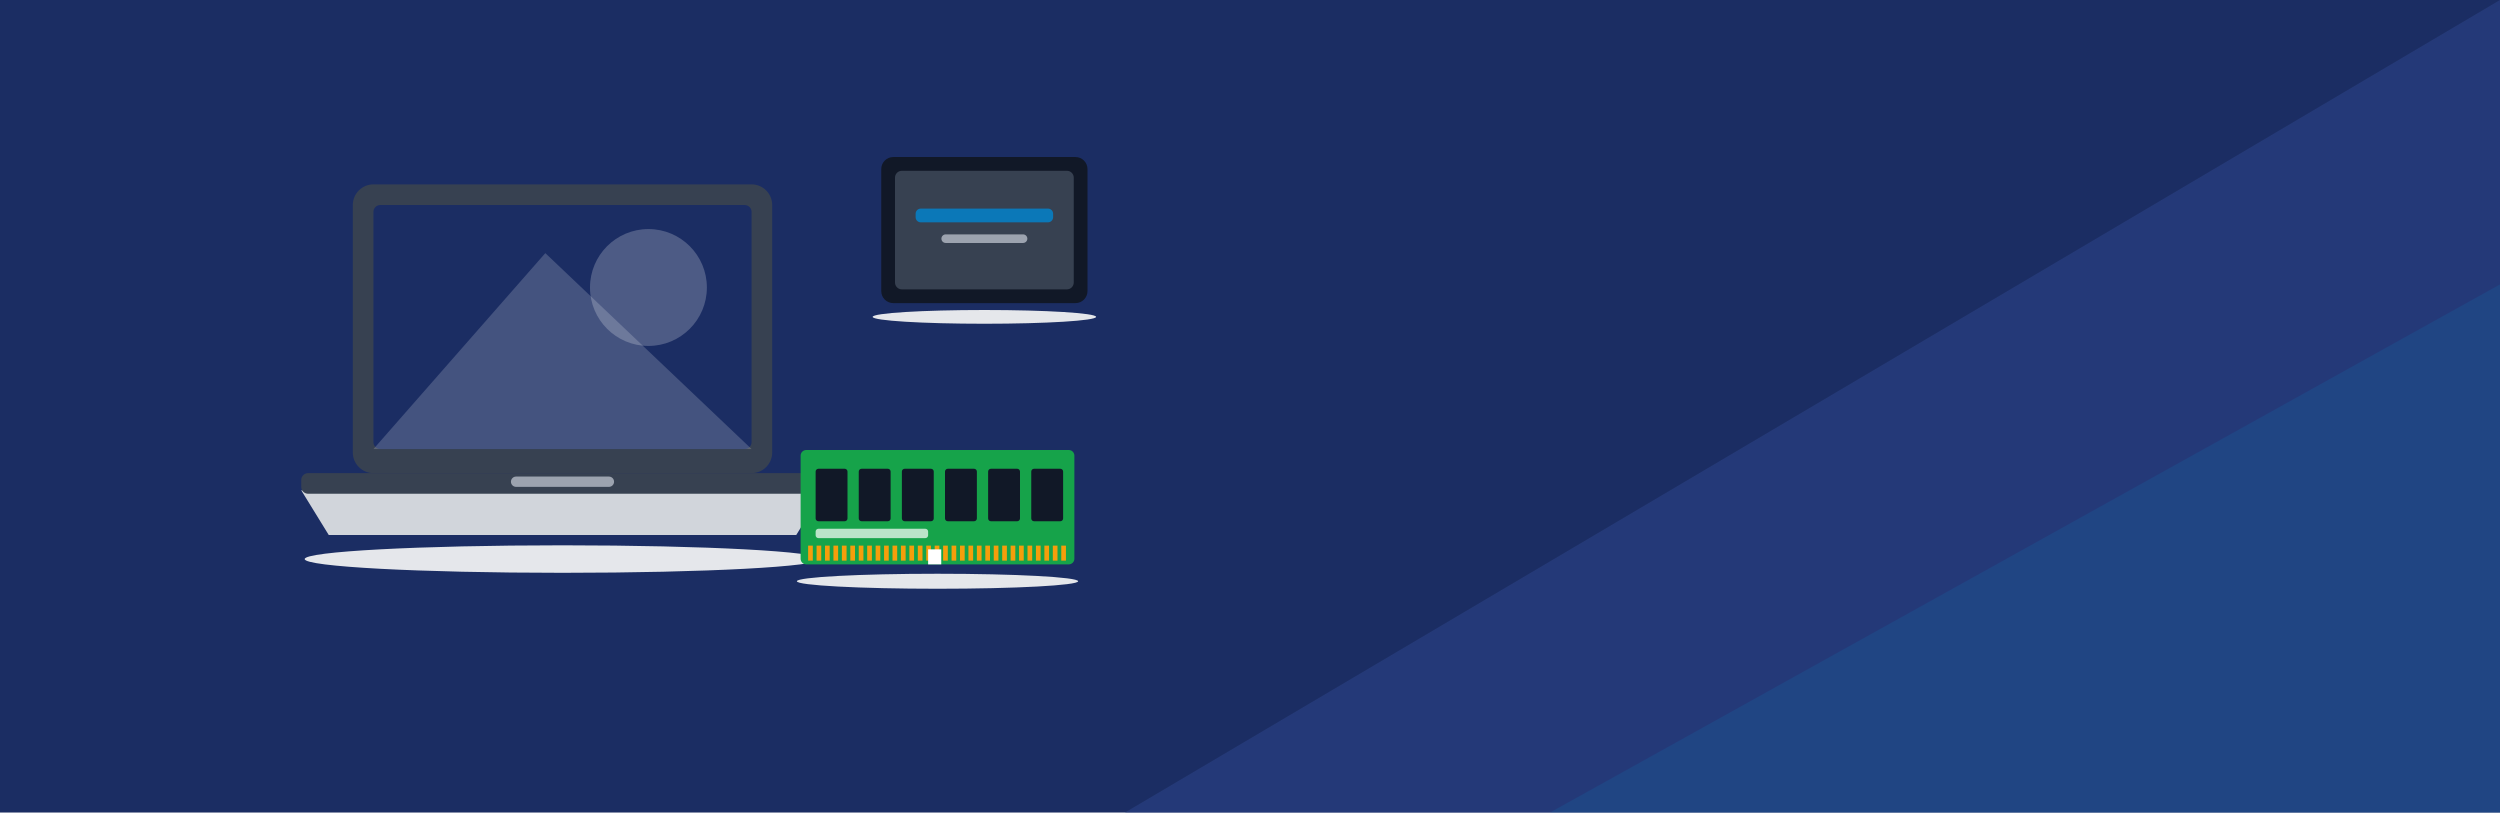
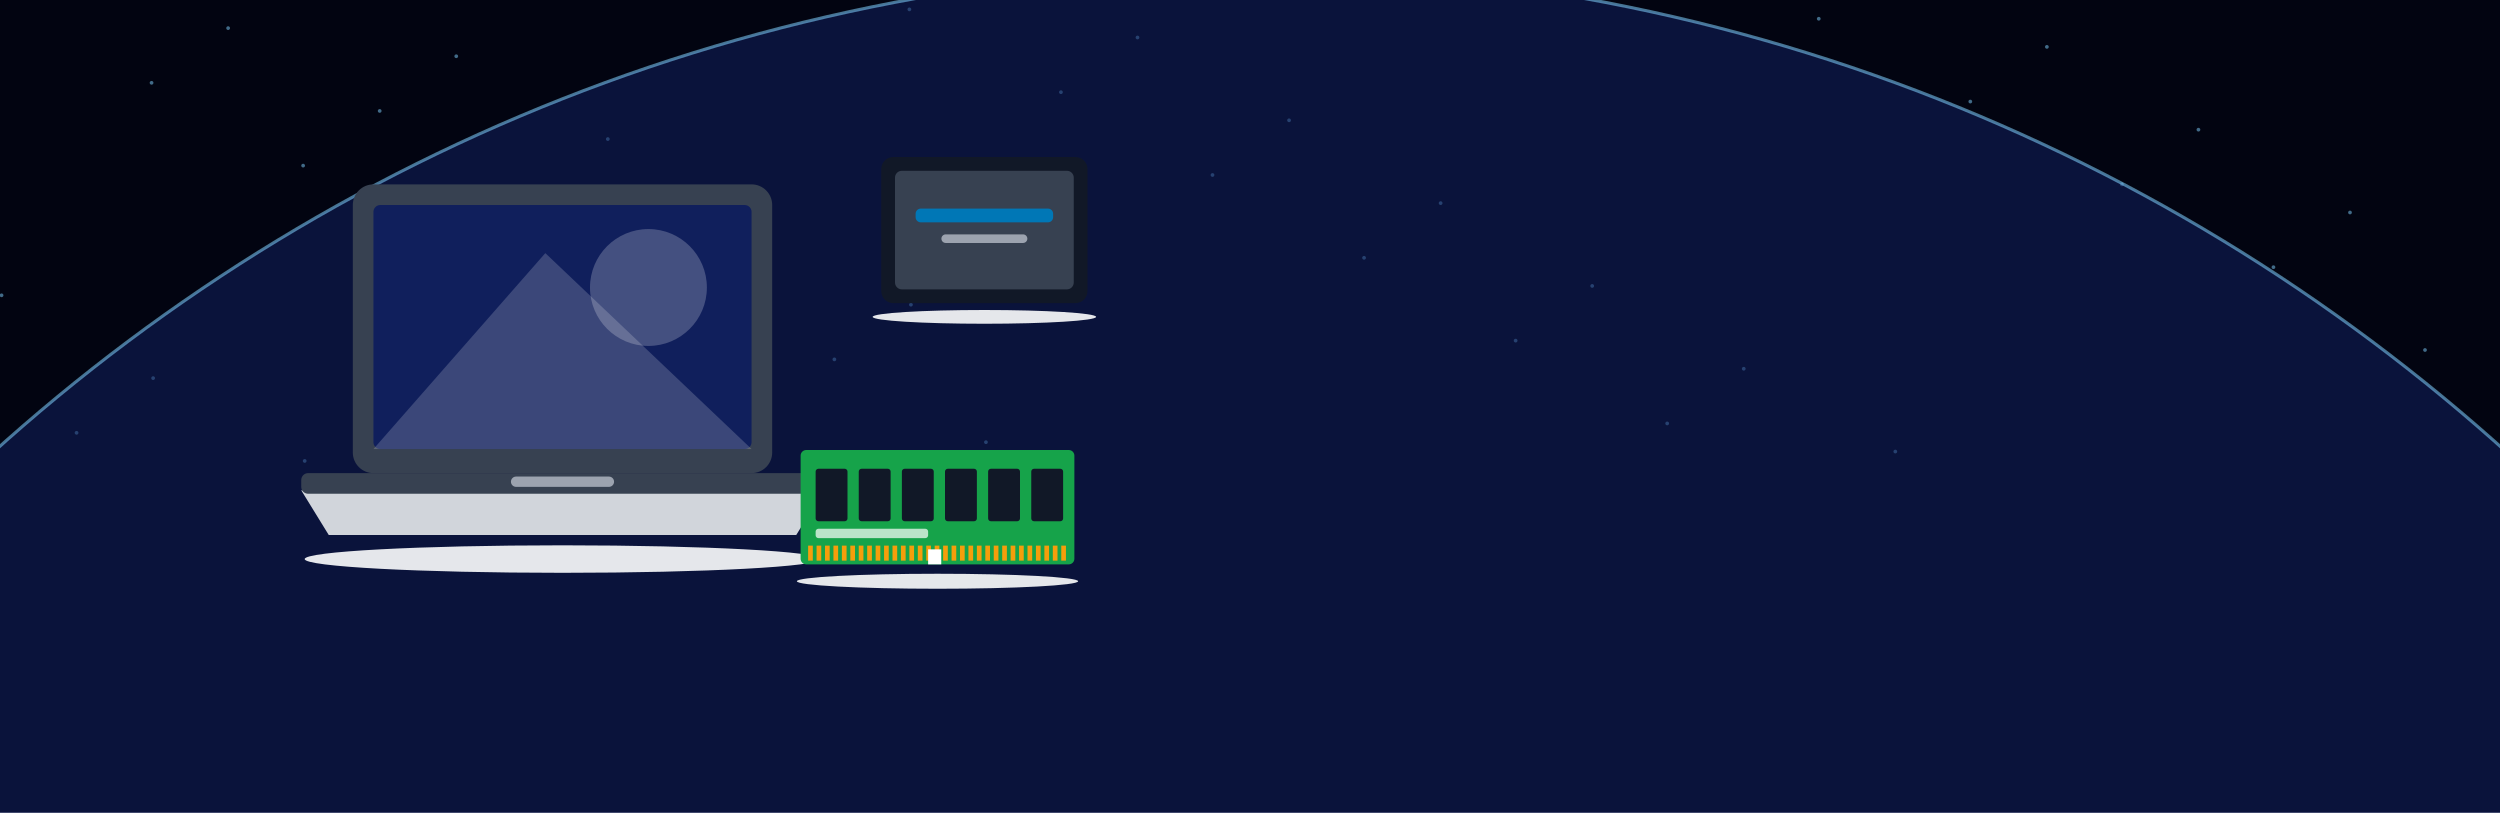
<svg xmlns="http://www.w3.org/2000/svg" viewBox="0 0 1600 520" width="1600" height="520">
-   <rect width="1600" height="520" fill="#1b2d63" />
-   <path d="M720.0 520L1600 0V520z" fill="#2c4489" opacity=".55" />
-   <path d="M992.0 520L1600 182.0V520z" fill="#0b78b8" opacity=".18" />
+   <rect width="1600" height="520" fill="#020411" />
+   <circle cx="97" cy="53" r="1.2" fill="#80d1ff" opacity=".5" />
+   <circle cx="194" cy="106" r="1.2" fill="#80d1ff" opacity=".5" />
+   <circle cx="291" cy="159" r="1.2" fill="#80d1ff" opacity=".5" />
+   <circle cx="388" cy="212" r="1.2" fill="#80d1ff" opacity=".5" />
+   <circle cx="485" cy="265" r="1.2" fill="#80d1ff" opacity=".5" />
+   <circle cx="582" cy="6" r="1.2" fill="#80d1ff" opacity=".5" />
+   <circle cx="679" cy="59" r="1.2" fill="#80d1ff" opacity=".5" />
+   <circle cx="776" cy="112" r="1.2" fill="#80d1ff" opacity=".5" />
+   <circle cx="873" cy="165" r="1.2" fill="#80d1ff" opacity=".5" />
+   <circle cx="970" cy="218" r="1.2" fill="#80d1ff" opacity=".5" />
+   <circle cx="1067" cy="271" r="1.2" fill="#80d1ff" opacity=".5" />
+   <circle cx="1164" cy="12" r="1.2" fill="#80d1ff" opacity=".5" />
+   <circle cx="1261" cy="65" r="1.2" fill="#80d1ff" opacity=".5" />
+   <circle cx="1358" cy="118" r="1.2" fill="#80d1ff" opacity=".5" />
+   <circle cx="1455" cy="171" r="1.2" fill="#80d1ff" opacity=".5" />
+   <circle cx="1552" cy="224" r="1.2" fill="#80d1ff" opacity=".5" />
+   <circle cx="49" cy="277" r="1.2" fill="#80d1ff" opacity=".5" />
+   <circle cx="146" cy="18" r="1.2" fill="#80d1ff" opacity=".5" />
+   <circle cx="243" cy="71" r="1.2" fill="#80d1ff" opacity=".5" />
+   <circle cx="340" cy="124" r="1.2" fill="#80d1ff" opacity=".5" />
+   <circle cx="437" cy="177" r="1.2" fill="#80d1ff" opacity=".5" />
+   <circle cx="534" cy="230" r="1.2" fill="#80d1ff" opacity=".5" />
+   <circle cx="631" cy="283" r="1.2" fill="#80d1ff" opacity=".5" />
+   <circle cx="728" cy="24" r="1.2" fill="#80d1ff" opacity=".5" />
+   <circle cx="825" cy="77" r="1.2" fill="#80d1ff" opacity=".5" />
+   <circle cx="922" cy="130" r="1.2" fill="#80d1ff" opacity=".5" />
+   <circle cx="1019" cy="183" r="1.2" fill="#80d1ff" opacity=".5" />
+   <circle cx="1116" cy="236" r="1.2" fill="#80d1ff" opacity=".5" />
+   <circle cx="1213" cy="289" r="1.2" fill="#80d1ff" opacity=".5" />
+   <circle cx="1310" cy="30" r="1.2" fill="#80d1ff" opacity=".5" />
+   <circle cx="1407" cy="83" r="1.2" fill="#80d1ff" opacity=".5" />
+   <circle cx="1504" cy="136" r="1.2" fill="#80d1ff" opacity=".5" />
+   <circle cx="1" cy="189" r="1.2" fill="#80d1ff" opacity=".5" />
+   <circle cx="98" cy="242" r="1.2" fill="#80d1ff" opacity=".5" />
+   <circle cx="195" cy="295" r="1.2" fill="#80d1ff" opacity=".5" />
+   <circle cx="292" cy="36" r="1.2" fill="#80d1ff" opacity=".5" />
+   <circle cx="389" cy="89" r="1.2" fill="#80d1ff" opacity=".5" />
+   <circle cx="486" cy="142" r="1.2" fill="#80d1ff" opacity=".5" />
+   <circle cx="583" cy="195" r="1.2" fill="#80d1ff" opacity=".5" />
+   <circle cx="800.0" cy="1180.0" r="1200.0" fill="#101f5c" opacity=".55" />
+   <circle cx="800.0" cy="1180.0" r="1200.0" fill="none" stroke="#80d1ff" stroke-width="2" opacity=".55" />
  <g transform="translate(140 30) scale(1.1)">
    <rect x="78" y="80" width="244" height="168" rx="12" fill="#374151" />
-     <rect x="90" y="92" width="220" height="142" rx="4" fill="#1b2d63" />
+     <rect x="90" y="92" width="220" height="142" rx="4" fill="#101f5c" />
    <path d="M90 234 190 120l120 114z" fill="#ffffff" opacity=".18" />
    <circle cx="250" cy="140" r="34" fill="#ffffff" opacity=".22" />
    <path d="M48 258h304l-16 26H64z" fill="#d1d5db" />
    <rect x="48" y="248" width="304" height="12" rx="4" fill="#374151" />
    <rect x="170" y="250" width="60" height="6" rx="3" fill="#9ca3af" />
    <ellipse cx="200" cy="298" rx="150" ry="8" fill="#e5e7eb" />
  </g>
  <g transform="translate(480 210) scale(0.6)">
    <rect x="54" y="130" width="292" height="122" rx="6" fill="#16a34a" />
    <rect x="70" y="150" width="34" height="56" rx="3" fill="#111827" />
    <rect x="116" y="150" width="34" height="56" rx="3" fill="#111827" />
    <rect x="162" y="150" width="34" height="56" rx="3" fill="#111827" />
    <rect x="208" y="150" width="34" height="56" rx="3" fill="#111827" />
    <rect x="254" y="150" width="34" height="56" rx="3" fill="#111827" />
    <rect x="300" y="150" width="34" height="56" rx="3" fill="#111827" />
    <rect x="62" y="232" width="5" height="16" fill="#f59e0b" />
    <rect x="71" y="232" width="5" height="16" fill="#f59e0b" />
    <rect x="80" y="232" width="5" height="16" fill="#f59e0b" />
    <rect x="89" y="232" width="5" height="16" fill="#f59e0b" />
    <rect x="98" y="232" width="5" height="16" fill="#f59e0b" />
    <rect x="107" y="232" width="5" height="16" fill="#f59e0b" />
    <rect x="116" y="232" width="5" height="16" fill="#f59e0b" />
    <rect x="125" y="232" width="5" height="16" fill="#f59e0b" />
    <rect x="134" y="232" width="5" height="16" fill="#f59e0b" />
    <rect x="143" y="232" width="5" height="16" fill="#f59e0b" />
    <rect x="152" y="232" width="5" height="16" fill="#f59e0b" />
    <rect x="161" y="232" width="5" height="16" fill="#f59e0b" />
    <rect x="170" y="232" width="5" height="16" fill="#f59e0b" />
    <rect x="179" y="232" width="5" height="16" fill="#f59e0b" />
    <rect x="188" y="232" width="5" height="16" fill="#f59e0b" />
    <rect x="197" y="232" width="5" height="16" fill="#f59e0b" />
    <rect x="206" y="232" width="5" height="16" fill="#f59e0b" />
    <rect x="215" y="232" width="5" height="16" fill="#f59e0b" />
    <rect x="224" y="232" width="5" height="16" fill="#f59e0b" />
    <rect x="233" y="232" width="5" height="16" fill="#f59e0b" />
    <rect x="242" y="232" width="5" height="16" fill="#f59e0b" />
    <rect x="251" y="232" width="5" height="16" fill="#f59e0b" />
    <rect x="260" y="232" width="5" height="16" fill="#f59e0b" />
    <rect x="269" y="232" width="5" height="16" fill="#f59e0b" />
    <rect x="278" y="232" width="5" height="16" fill="#f59e0b" />
    <rect x="287" y="232" width="5" height="16" fill="#f59e0b" />
    <rect x="296" y="232" width="5" height="16" fill="#f59e0b" />
    <rect x="305" y="232" width="5" height="16" fill="#f59e0b" />
    <rect x="314" y="232" width="5" height="16" fill="#f59e0b" />
    <rect x="323" y="232" width="5" height="16" fill="#f59e0b" />
    <rect x="332" y="232" width="5" height="16" fill="#f59e0b" />
    <rect x="190" y="236" width="14" height="16" fill="#ffffff" />
    <rect x="70" y="214" width="120" height="10" rx="3" fill="#ffffff" opacity=".7" />
    <ellipse cx="200" cy="270" rx="150" ry="8" fill="#e5e7eb" />
  </g>
  <g transform="translate(520 40) scale(0.55)">
    <rect x="80" y="110" width="240" height="170" rx="14" fill="#111827" />
    <rect x="96" y="126" width="208" height="138" rx="8" fill="#374151" />
-     <rect x="120" y="170" width="160" height="16" rx="6" fill="#0b78b8" />
+     <rect x="120" y="170" width="160" height="16" rx="6" fill="#0077b6" />
    <rect x="150" y="200" width="100" height="10" rx="5" fill="#9ca3af" />
    <ellipse cx="200" cy="296" rx="130" ry="8" fill="#e5e7eb" />
  </g>
</svg>
